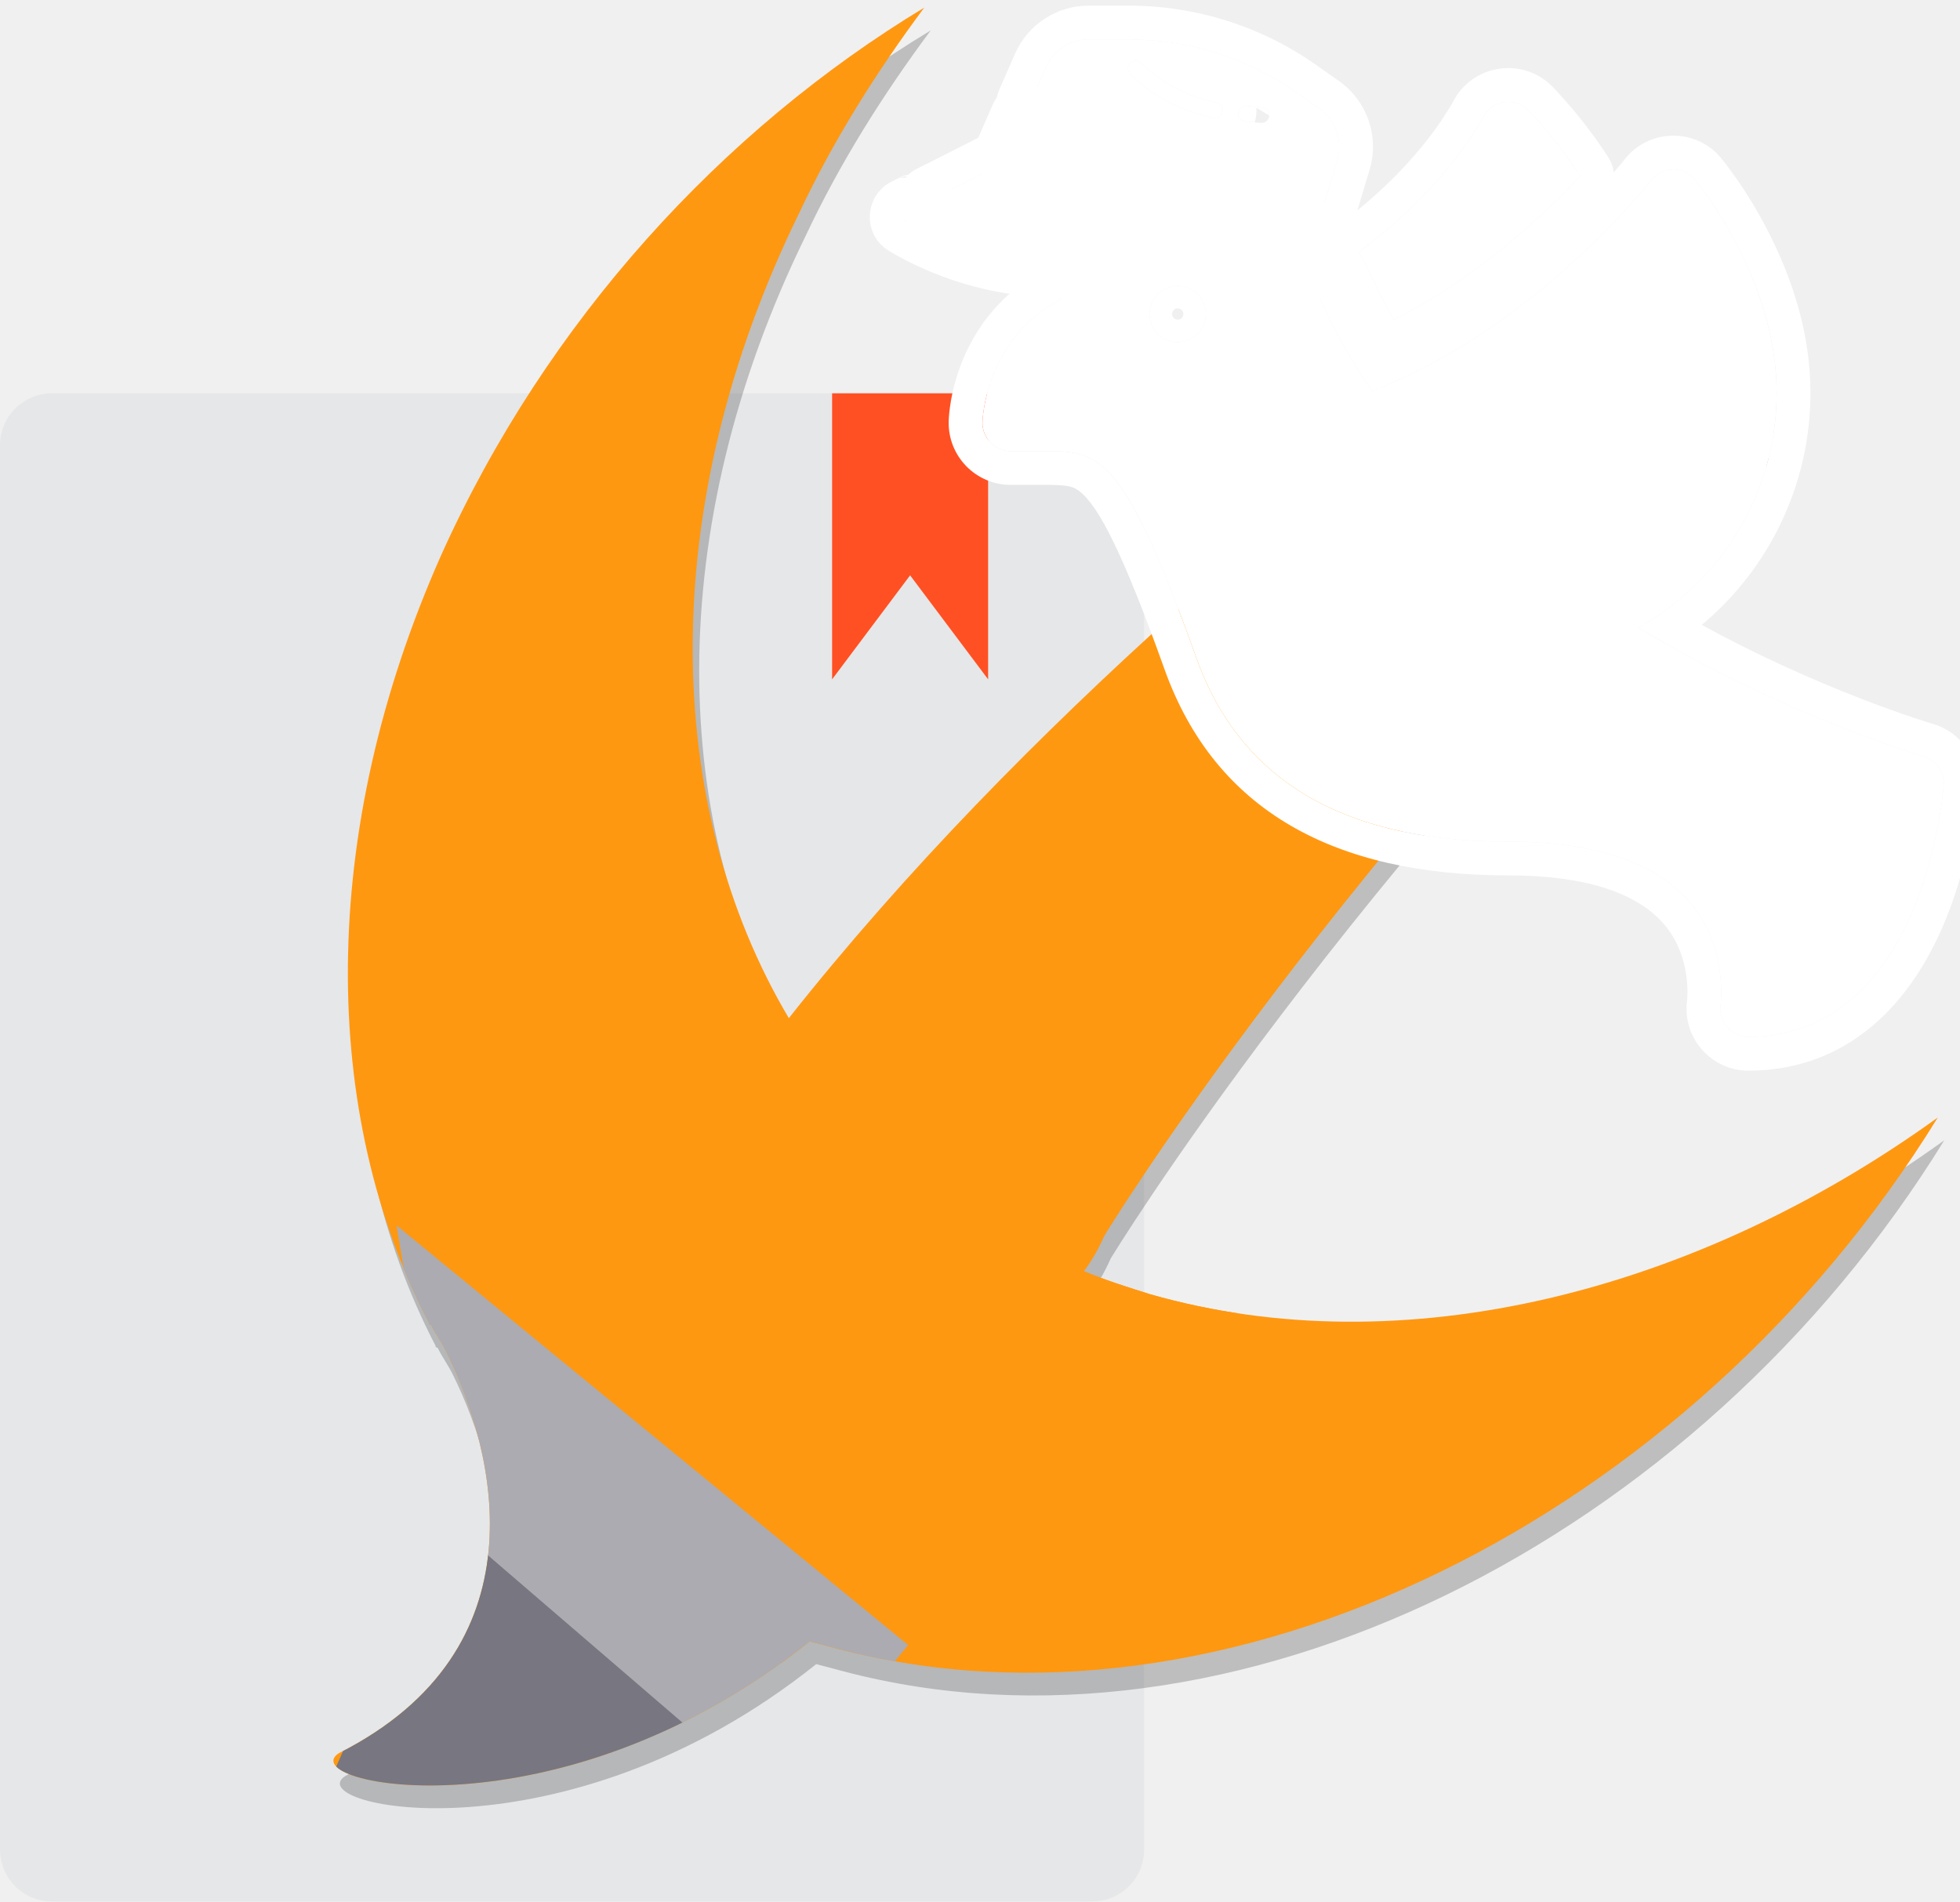
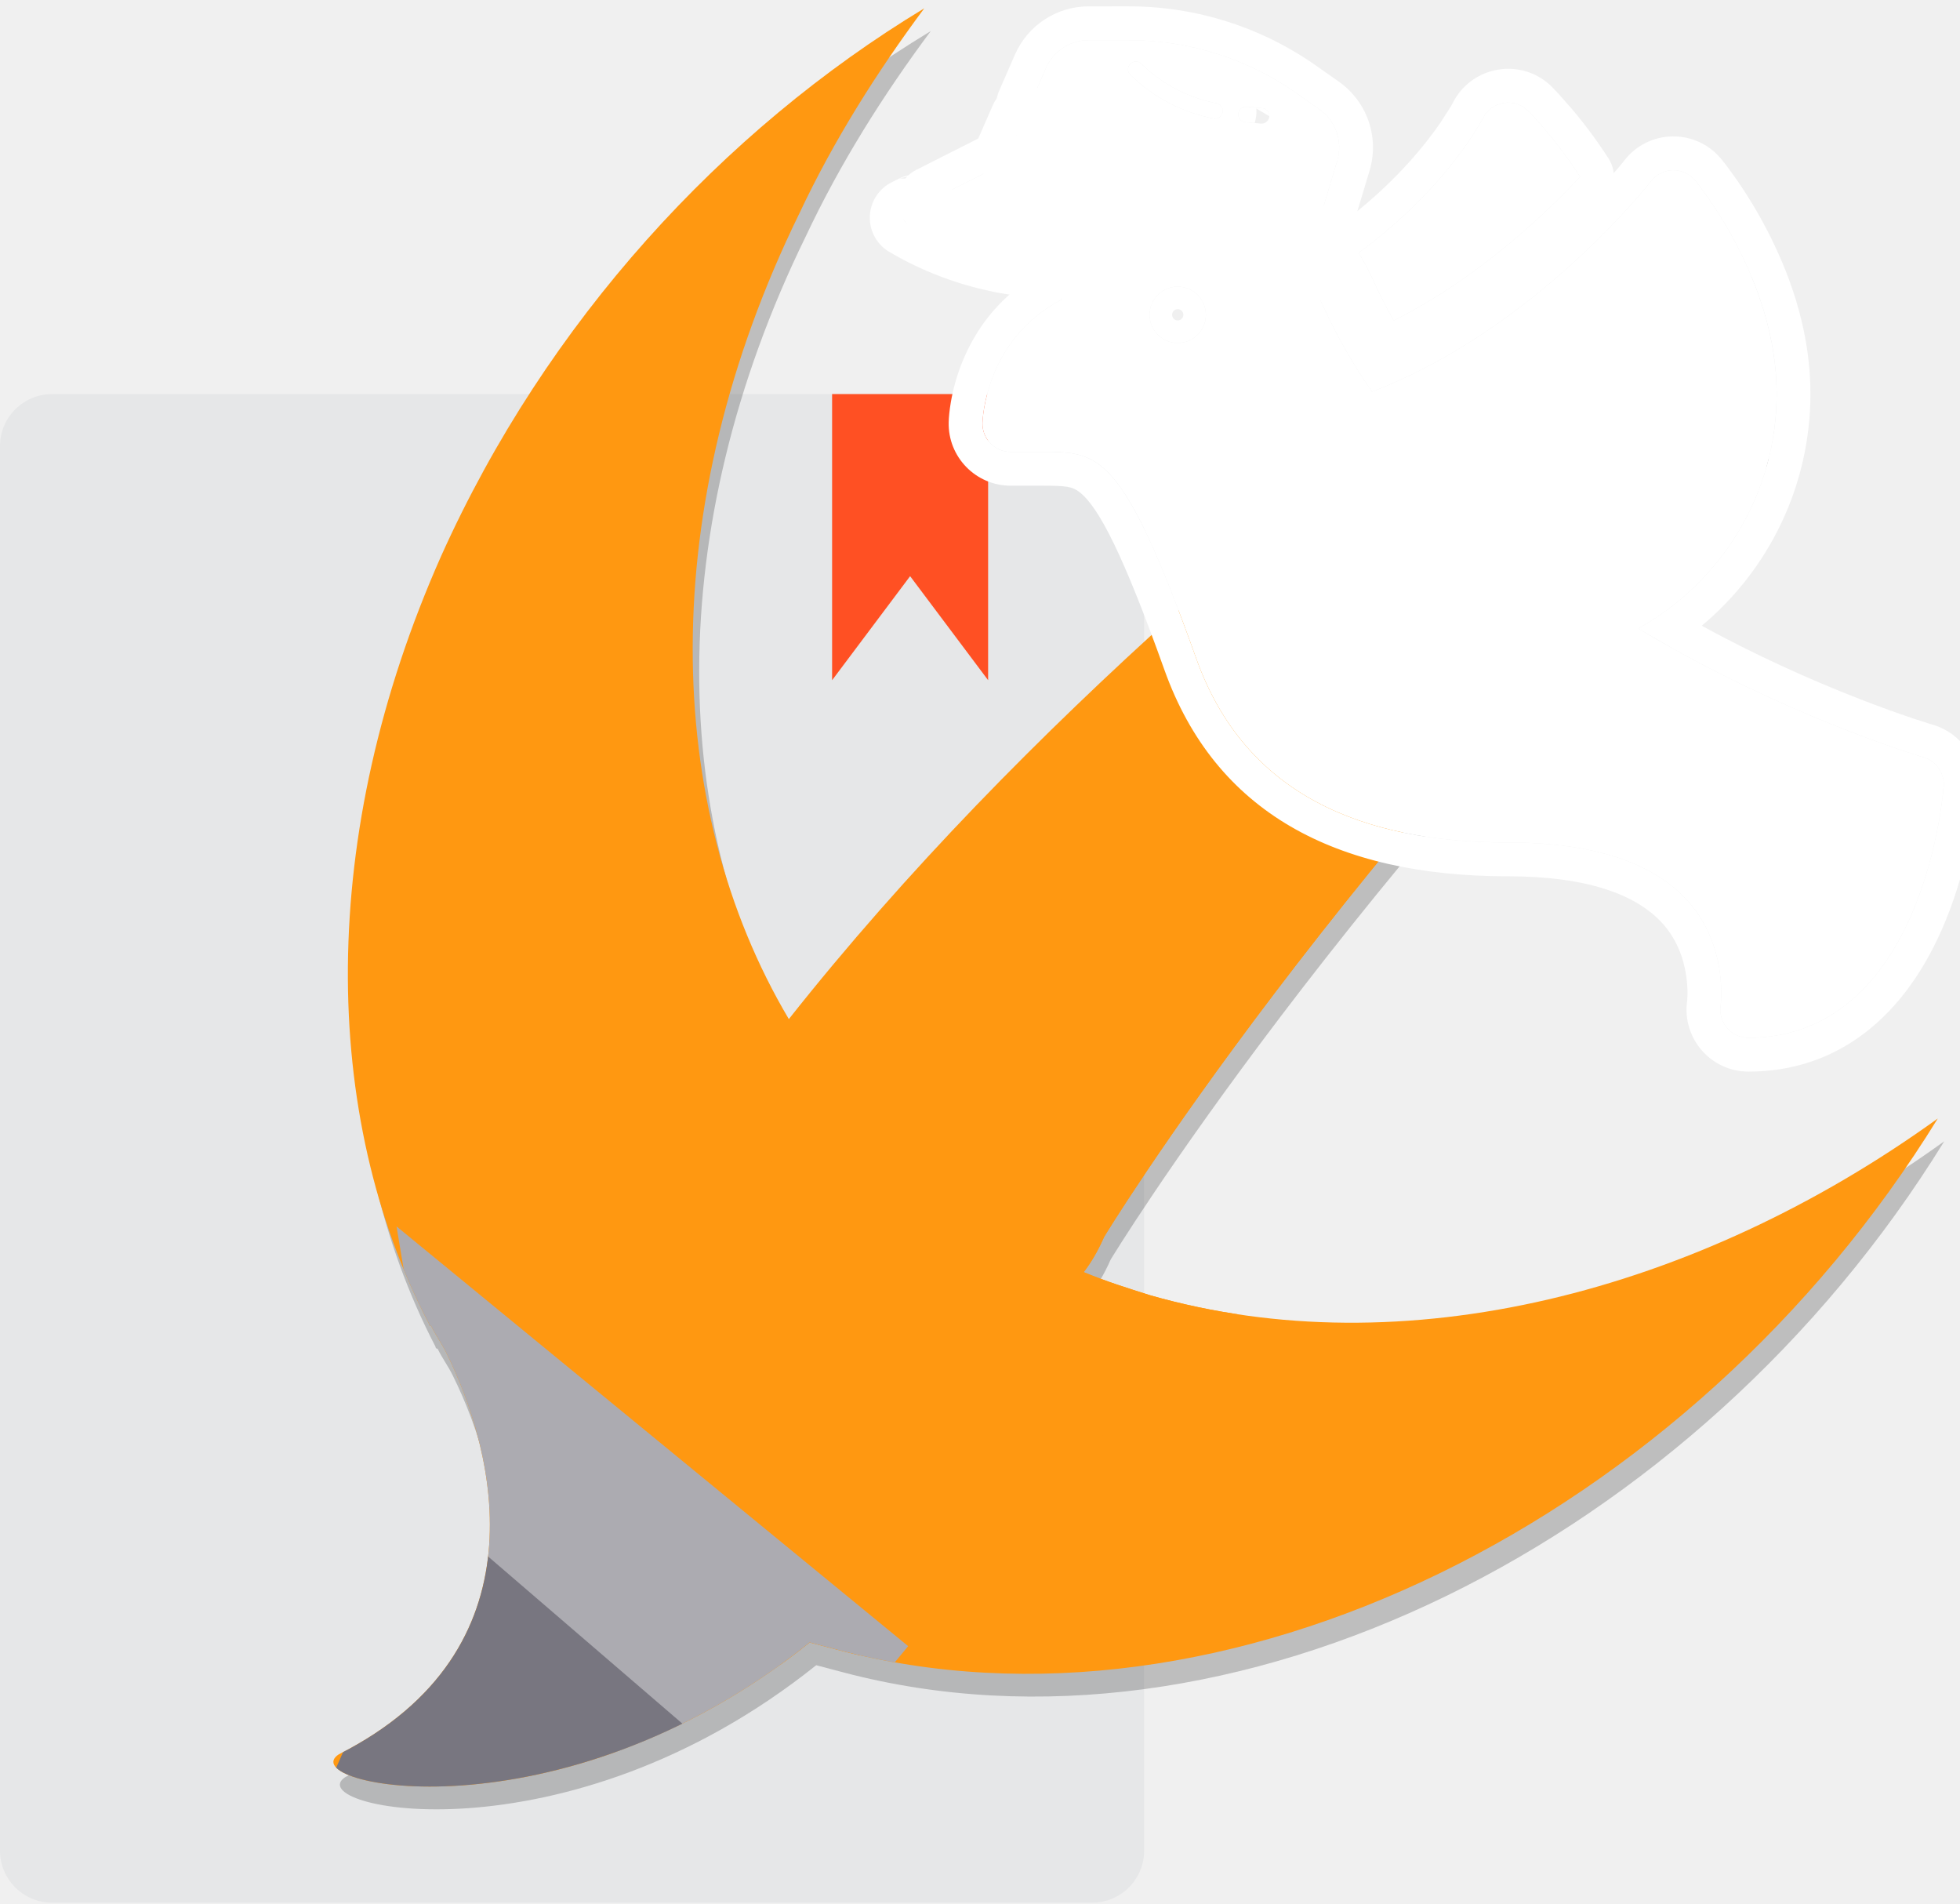
- <svg xmlns="http://www.w3.org/2000/svg" width="603" height="585" viewBox="0 0 603 585">
+ <svg xmlns="http://www.w3.org/2000/svg" width="206" height="200" viewBox="0 0 603 585">
  <path id="Path" fill="#e6e7e8" stroke="none" d="M 16 121 L 336 121 C 344.837 121 352 128.163 352 137 L 352 569 C 352 577.837 344.837 585 336 585 L 16 585 C 7.163 585 0 577.837 0 569 L 0 137 C 0 128.163 7.163 121 16 121 Z" />
  <path id="path1" fill="#ff5023" stroke="none" d="M 304 121 L 304 209 L 280 177 L 256 209 L 256 121 Z" />
  <path id="Path-copy-3" fill="#000000" fill-opacity="0.21" stroke="none" d="M 251.109 511.969 C 253.838 512.688 256.566 513.408 259.295 514.128 C 378.667 545.787 521.958 474.401 598.162 350.813 C 523.545 404.606 433.585 427.4 355.844 405.177 C 349.027 403.035 342.21 400.894 335.402 398.068 C 337.49 395.357 339.587 391.962 341.702 387.198 C 341.702 387.198 412.449 270.39 549 138 C 552.466 134.622 448.129 202.399 357.383 286.1 C 380.488 246.015 437.751 154.341 503 84 C 488.514 92.711 499.626 83.968 486.482 94.749 C 410.443 152.63 317.056 228.768 244.689 320.235 C 205.837 254.709 203.601 162.962 247.891 72.501 C 258.448 50.05 271.725 29.003 286.353 9.342 C 224.266 46.87 170.117 105.719 137.699 177.853 C 99.63 263.604 100.569 349.858 133.964 413.945 L 133.964 413.945 C 133.964 413.945 133.955 414.629 134.639 414.638 C 135.973 417.393 137.99 420.157 139.324 422.912 C 154.666 453.912 169.627 514.338 106.243 546.373 C 91.747 555.768 173.648 573.938 251.109 511.969 C 251.109 511.969 251.109 511.969 251.109 511.969 Z" />
  <path id="path2" fill="#ff9811" stroke="none" d="M 249.109 504.969 C 251.838 505.688 254.566 506.408 257.295 507.128 C 376.667 538.787 519.958 467.401 596.162 343.813 C 521.545 397.606 431.585 420.4 353.844 398.177 C 347.027 396.035 340.21 393.894 333.402 391.068 C 335.49 388.357 337.587 384.962 339.702 380.198 C 339.702 380.198 410.449 263.39 547 131 C 550.466 127.622 497.626 76.968 484.482 87.749 C 408.443 145.63 315.056 221.768 242.689 313.235 C 203.837 247.709 201.601 155.962 245.891 65.501 C 256.448 43.05 269.725 22.003 284.353 2.342 C 222.266 39.87 168.117 98.719 135.699 170.853 C 97.63 256.604 98.569 342.858 131.964 406.945 L 131.964 406.945 C 131.964 406.945 131.955 407.629 132.639 407.638 C 133.973 410.393 135.99 413.157 137.324 415.912 C 152.666 446.912 167.627 507.338 104.243 539.373 C 89.747 548.768 171.648 566.938 249.109 504.969 C 249.109 504.969 249.109 504.969 249.109 504.969 Z" />
  <clipPath id="clipPath1">
    <path d="M 249.109 504.969 C 251.838 505.688 254.566 506.408 257.295 507.128 C 376.667 538.787 519.958 467.401 596.162 343.813 C 521.545 397.606 431.585 420.4 353.844 398.177 C 347.027 396.035 340.21 393.894 333.402 391.068 C 335.49 388.357 337.587 384.962 339.702 380.198 C 339.702 380.198 410.449 263.39 547 131 C 550.466 127.622 497.626 76.968 484.482 87.749 C 408.443 145.63 315.056 221.768 242.689 313.235 C 203.837 247.709 201.601 155.962 245.891 65.501 C 256.448 43.05 269.725 22.003 284.353 2.342 C 222.266 39.87 168.117 98.719 135.699 170.853 C 97.63 256.604 98.569 342.858 131.964 406.945 L 131.964 406.945 C 131.964 406.945 131.955 407.629 132.639 407.638 C 133.973 410.393 135.99 413.157 137.324 415.912 C 152.666 446.912 167.627 507.338 104.243 539.373 C 89.747 548.768 171.648 566.938 249.109 504.969 C 249.109 504.969 249.109 504.969 249.109 504.969 Z" />
  </clipPath>
  <g id="Group" clip-path="url(#clipPath1)">
    <g id="g1">
      <path id="path3" fill="#ff9811" stroke="none" d="M 440.911 212.709 L 421.364 191.047 L 161.993 425.084 L 249.693 522.277 L 433.539 356.284 L 509.064 288.239 Z" />
      <path id="path4" fill="#acabb1" stroke="none" d="M 122 377 L 279.396 506.105 L 269.096 518.59 L 193.482 544.64 L 135.06 455.749 C 135.06 455.749 122 377 122 377 Z" />
      <path id="path5" fill="#787680" stroke="none" d="M 218.661 537.444 L 96.719 558.781 L 136.976 467.185 Z" />
    </g>
  </g>
  <path id="Path-copy-2" fill="#d1d3d4" stroke="none" d="M 461.53 100.242 L 434.97 125.644 L 443.374 131.954 L 498.542 182.825 L 525.102 157.423 Z" />
  <path id="Path-copy" fill="#e6e7e8" stroke="none" d="M 539 85 C 539 85 551.778 97.781 552.091 111.952 C 552.404 126.122 544.825 136.784 535 147 L 524 158 L 461.422 100.966 L 474.063 91.213 C 483.843 80.96 497.302 75.021 511.468 74.709 C 525.634 74.396 539 85 539 85 Z" />
  <g id="Group-copy">
    <g id="g2">
      <g id="g3">
        <path id="path6" fill="#ffffff" stroke="none" d="M 486.134 54.166 C 478.59 42.439 470.748 34.501 470.118 33.871 C 465.985 29.738 458.938 30.813 456.254 36.1 C 456.199 36.208 450.59 47.115 437.583 60.529 C 432.628 65.638 426.136 71.561 417.996 77.545 C 422.714 85.381 423.148 88.477 428.779 98.379 C 454.768 85.317 475.39 65.667 486.134 54.166 Z" />
        <path id="path7" fill="#ffffff" fill-rule="evenodd" stroke="none" d="M 477.469 26.516 L 479.453 28.594 L 483.477 33.148 C 487.42 37.814 491.298 42.976 494.878 48.542 C 497.453 52.545 496.981 57.786 493.731 61.264 C 476.728 79.465 456.336 96.166 433.448 107.669 C 428.503 110.154 422.477 108.33 419.741 103.519 C 417.09 98.857 416.282 97.23 413.235 90.757 L 412.906 90.062 C 411.623 87.36 410.598 85.415 409.089 82.907 C 406.318 78.305 407.51 72.35 411.838 69.168 C 418.765 64.076 424.856 58.717 430.118 53.291 C 435.394 47.851 439.74 42.481 443.206 37.437 L 446.188 32.789 L 446.859 31.625 C 446.944 31.466 446.995 31.369 446.983 31.392 C 452.861 19.817 468.326 17.374 477.469 26.516 Z M 456.25 36.102 C 456.199 36.208 450.59 47.115 437.583 60.529 C 432.628 65.638 426.136 71.561 417.996 77.545 C 422.714 85.381 423.148 88.477 428.779 98.379 C 454.768 85.317 475.39 65.667 486.134 54.166 C 478.59 42.439 470.748 34.501 470.118 33.871 C 465.985 29.738 458.938 30.813 456.25 36.102 Z" />
      </g>
      <g id="g4">
        <path id="path8" fill="#ffffff" stroke="none" d="M 591.746 232.688 C 591.393 232.586 555.948 222.183 515.505 199.742 C 511.784 197.677 507.939 195.461 504.014 193.099 C 529.385 178.986 546.592 151.9 546.592 120.865 C 546.592 85.785 522.504 56.475 521.478 55.246 C 517.998 51.069 511.4 51.046 507.959 55.504 C 507.565 56.014 472.391 100.991 422.118 120.26 C 416.428 112.076 411.371 103.384 407.185 94.175 C 397.569 73.02 381.64 61.37 362.33 61.37 C 344.215 61.37 329.149 74.676 326.39 92.026 C 303.179 104.344 302.287 128.788 302.26 129.89 C 302.138 134.764 306.059 138.771 310.921 138.771 L 320.741 138.771 C 338.132 138.771 345.331 138.771 368.033 202.336 C 383.076 244.457 419.438 258.917 463.992 258.917 C 490.302 258.917 509.045 265.139 519.699 277.411 C 531.719 291.259 529.381 308.88 529.364 309.008 C 528.557 314.252 532.617 318.99 537.927 318.99 C 560.629 318.99 578.283 305.142 588.981 278.944 C 596.488 260.562 597.919 242.422 597.976 241.659 C 598.282 237.573 595.681 233.83 591.746 232.688 Z M 362.33 105.275 C 357.545 105.275 353.665 101.396 353.665 96.61 C 353.665 91.825 357.545 87.946 362.33 87.946 C 367.115 87.946 370.994 91.825 370.994 96.61 C 370.994 101.396 367.115 105.275 362.33 105.275 Z" />
        <path id="path9" fill="#ffffff" fill-rule="evenodd" stroke="none" d="M 529.461 48.586 L 531.102 50.656 L 534.383 55.164 C 537.578 59.779 540.73 64.941 543.651 70.577 C 551.981 86.649 556.989 103.605 556.989 120.865 C 556.989 148.946 544.37 174.867 523.546 192.248 C 539.746 201.112 556.356 208.664 572.421 214.899 C 578.381 217.213 583.838 219.176 588.672 220.793 L 593.125 222.242 L 594.281 222.594 L 594.641 222.703 C 603.299 225.214 609.018 233.447 608.344 242.429 L 607.922 246.5 C 607.575 249.285 607.105 252.345 606.49 255.616 C 604.754 264.846 602.19 274.099 598.607 282.875 C 586.412 312.739 565.187 329.387 537.927 329.387 C 526.291 329.387 517.381 319.05 519.067 307.562 C 519.056 307.644 519.067 307.542 519.083 307.343 L 519.156 305.781 C 519.188 303.978 519.074 301.983 518.762 299.886 C 517.891 294.036 515.695 288.66 511.847 284.227 C 503.488 274.598 487.572 269.314 463.992 269.314 C 410.727 269.314 373.84 249.51 358.242 205.833 C 345.71 170.745 338.041 155.589 331.995 151.059 C 329.874 149.47 328.141 149.169 320.741 149.169 L 310.922 149.172 C 300.213 149.169 291.598 140.344 291.866 129.634 C 291.902 128.149 292.093 126.046 292.528 123.493 C 293.2 119.555 294.315 115.442 295.983 111.289 C 300.15 100.912 307.06 91.925 317.161 85.396 C 322.632 65.421 340.979 50.972 362.33 50.972 C 385.979 50.972 405.437 65.203 416.65 89.872 C 419.314 95.732 422.409 101.484 425.918 107.13 C 443.975 99.279 461.028 87.41 476.759 73.145 C 483.118 67.379 488.803 61.627 493.728 56.165 L 498.234 50.984 L 499.383 49.586 L 499.727 49.148 C 507.217 39.45 521.708 39.28 529.461 48.586 Z M 507.961 55.5 C 507.565 56.014 472.391 100.991 422.118 120.26 C 416.428 112.076 411.371 103.384 407.185 94.175 C 397.569 73.02 381.64 61.37 362.33 61.37 C 344.215 61.37 329.149 74.676 326.39 92.026 C 303.179 104.344 302.287 128.788 302.26 129.89 C 302.138 134.764 306.059 138.771 310.921 138.771 L 320.742 138.773 C 338.132 138.771 345.331 138.771 368.033 202.336 C 383.076 244.457 419.438 258.917 463.992 258.917 C 490.302 258.917 509.045 265.139 519.699 277.411 C 531.719 291.259 529.381 308.88 529.364 309.008 C 528.557 314.252 532.617 318.99 537.927 318.99 C 560.629 318.99 578.283 305.142 588.981 278.944 C 596.488 260.562 597.919 242.422 597.976 241.659 C 598.282 237.573 595.681 233.83 591.746 232.688 C 591.393 232.586 555.948 222.183 515.505 199.742 L 504.016 193.102 C 529.385 178.986 546.592 151.9 546.592 120.865 C 546.592 85.785 522.504 56.475 521.478 55.246 C 517.998 51.069 511.4 51.046 507.961 55.5 Z M 370.992 96.609 C 370.994 101.396 367.115 105.275 362.33 105.275 C 357.545 105.275 353.665 101.396 353.665 96.61 C 353.665 91.825 357.545 87.946 362.33 87.946 C 367.115 87.946 370.994 91.825 370.992 96.609 Z M 362.33 94.878 C 361.372 94.878 360.597 95.653 360.597 96.61 C 360.597 97.568 361.372 98.343 362.33 98.343 C 363.287 98.343 364.063 97.568 364.063 96.61 C 364.063 95.653 363.287 94.878 362.33 94.878 Z" />
      </g>
    </g>
    <g id="solid-copy">
      <g id="g5">
        <path id="path10" fill="#ffffff" stroke="none" d="M 351.623 68.335 C 329.808 73.928 306.705 71.431 286.59 61.306 L 307.61 50.677 L 351.701 68.315 Z" />
        <path id="path11" fill="#ffffff" fill-rule="evenodd" stroke="none" d="M 311.469 41.023 L 355.562 58.664 C 364.91 62.4 364.018 75.914 354.261 78.392 C 329.956 84.624 304.275 81.848 281.915 70.593 C 274.293 66.756 274.283 55.878 281.898 52.027 L 302.922 41.398 L 311.472 41.024 C 308.699 39.915 305.584 40.051 302.919 41.399 Z M 286.586 61.305 C 306.705 71.431 329.808 73.928 351.623 68.335 L 307.609 50.68 Z" />
      </g>
      <g id="g6">
        <path id="path12" fill="#ffffff" stroke="none" d="M 321.788 20.721 C 324.07 15.506 329.224 12.135 334.917 12.135 L 347.156 12.135 C 365.783 12.104 383.958 17.873 399.158 28.64 L 405.936 33.423 C 410.973 36.974 413.173 43.349 411.397 49.25 L 405.677 68.316 L 316.9 31.893 Z M 383.122 37.368 L 387.899 37.803 C 387.973 37.809 388.046 37.812 388.119 37.812 C 389.395 37.811 390.445 36.806 390.502 35.531 C 390.559 34.255 389.603 33.161 388.332 33.045 L 383.555 32.61 C 382.241 32.491 381.079 33.459 380.959 34.773 C 380.84 36.087 381.808 37.249 383.122 37.368 Z M 347.776 22.813 L 348.101 23.125 C 355.066 29.839 363.829 34.389 373.328 36.223 C 374.168 36.389 375.032 36.094 375.594 35.448 C 376.156 34.803 376.33 33.906 376.049 33.097 C 375.769 32.289 375.078 31.692 374.237 31.533 C 365.643 29.873 357.715 25.757 351.414 19.683 L 351.088 19.37 C 350.137 18.455 348.625 18.484 347.71 19.435 C 346.796 20.386 346.825 21.898 347.776 22.813 Z" />
        <path id="path13" fill="#ffffff" fill-rule="evenodd" stroke="none" d="M 405.148 20.148 L 411.93 24.922 C 420.621 31.054 424.418 42.059 421.356 52.238 L 415.633 71.305 C 413.871 77.189 407.415 80.267 401.731 77.935 L 312.953 41.516 C 307.554 39.297 305.035 33.073 307.375 27.726 L 312.266 16.555 C 316.201 7.553 325.093 1.738 334.917 1.738 L 347.141 1.734 C 367.925 1.703 388.206 8.14 405.148 20.148 Z M 334.914 12.133 C 329.224 12.135 324.07 15.506 321.788 20.721 L 316.898 31.891 L 405.68 68.312 L 411.398 49.25 C 413.173 43.349 410.973 36.974 405.936 33.423 L 399.156 28.641 C 383.958 17.873 365.783 12.104 347.156 12.135 Z M 388.336 33.047 C 389.6 33.16 390.554 34.249 390.502 35.52 L 386.531 33.172 C 386.629 34.685 386.449 36.197 386.005 37.634 L 383.125 37.367 C 381.808 37.249 380.84 36.087 380.959 34.773 C 381.079 33.459 382.241 32.491 383.555 32.61 Z M 351.086 19.367 L 351.414 19.68 C 357.715 25.757 365.643 29.873 374.237 31.533 C 375.078 31.692 375.769 32.289 376.049 33.097 C 376.33 33.906 376.156 34.803 375.594 35.448 C 375.032 36.094 374.168 36.389 373.328 36.223 C 363.829 34.389 355.066 29.839 348.101 23.125 L 347.773 22.812 C 346.825 21.898 346.796 20.386 347.71 19.435 L 351.088 19.37 C 350.137 18.455 348.625 18.484 347.71 19.435 Z" />
      </g>
      <g id="g7">
        <path id="path14" fill="#ffffff" stroke="none" d="M 277.993 66.697 C 278.006 66.04 278.385 65.445 278.976 65.156 L 281.364 63.947 C 291.97 69.782 303.571 73.591 315.572 75.178 C 319.867 75.75 324.195 76.038 328.528 76.039 C 336.719 76.037 344.876 75.004 352.808 72.963 L 359.213 71.321 L 365.901 73.994 L 349.278 78.256 C 325.427 84.372 300.126 80.797 278.903 68.313 L 278.876 68.298 C 278.305 67.971 277.965 67.354 277.993 66.697 Z" />
        <path id="path15" fill="#ffffff" fill-rule="evenodd" stroke="none" d="M 286.375 54.836 C 295.851 60.05 306.214 63.452 316.945 64.872 C 320.786 65.383 324.656 65.641 328.526 65.642 C 335.843 65.64 343.131 64.717 350.226 62.892 L 356.633 61.25 C 358.768 60.702 361.024 60.848 363.072 61.666 L 369.758 64.336 C 379.098 68.071 378.225 81.567 368.483 84.065 L 351.859 88.328 C 325.362 95.122 297.252 91.156 273.699 77.315 C 269.835 75.097 267.499 70.947 267.598 66.506 L 267.609 66.242 C 267.787 61.829 270.34 57.863 274.281 55.878 L 276.672 54.672 L 281.544 53.551 C 279.877 53.523 278.203 53.894 276.671 54.669 Z M 278.977 65.156 L 277.993 66.697 C 278.006 66.04 278.385 65.445 278.976 65.156 L 277.992 66.695 C 277.965 67.354 278.305 67.971 278.876 68.298 C 300.126 80.797 325.427 84.372 349.278 78.256 L 365.898 73.992 L 359.211 71.32 L 352.805 72.961 C 344.876 75.004 336.719 76.037 328.528 76.039 C 324.195 76.038 319.867 75.75 315.572 75.178 C 303.571 73.591 291.97 69.782 281.364 63.947 Z" />
      </g>
      <g id="g8">
        <path id="path16" fill="#ffffff" stroke="none" d="M 314.985 36.272 L 404.298 72.914 L 401.273 82.998 L 310.5 46.522 Z" />
        <path id="path17" fill="#ffffff" fill-rule="evenodd" stroke="none" d="M 318.93 26.656 L 408.242 63.297 C 413.193 65.325 415.793 70.779 414.257 75.902 L 411.234 85.984 C 409.475 91.841 403.069 94.925 397.396 92.645 L 306.625 56.172 C 301.181 53.983 298.624 47.729 300.975 42.355 L 305.461 32.102 C 307.724 26.929 313.705 24.508 318.93 26.656 Z M 310.5 46.523 L 401.273 83 L 404.297 72.914 L 314.984 36.273 Z" />
      </g>
    </g>
  </g>
</svg>
